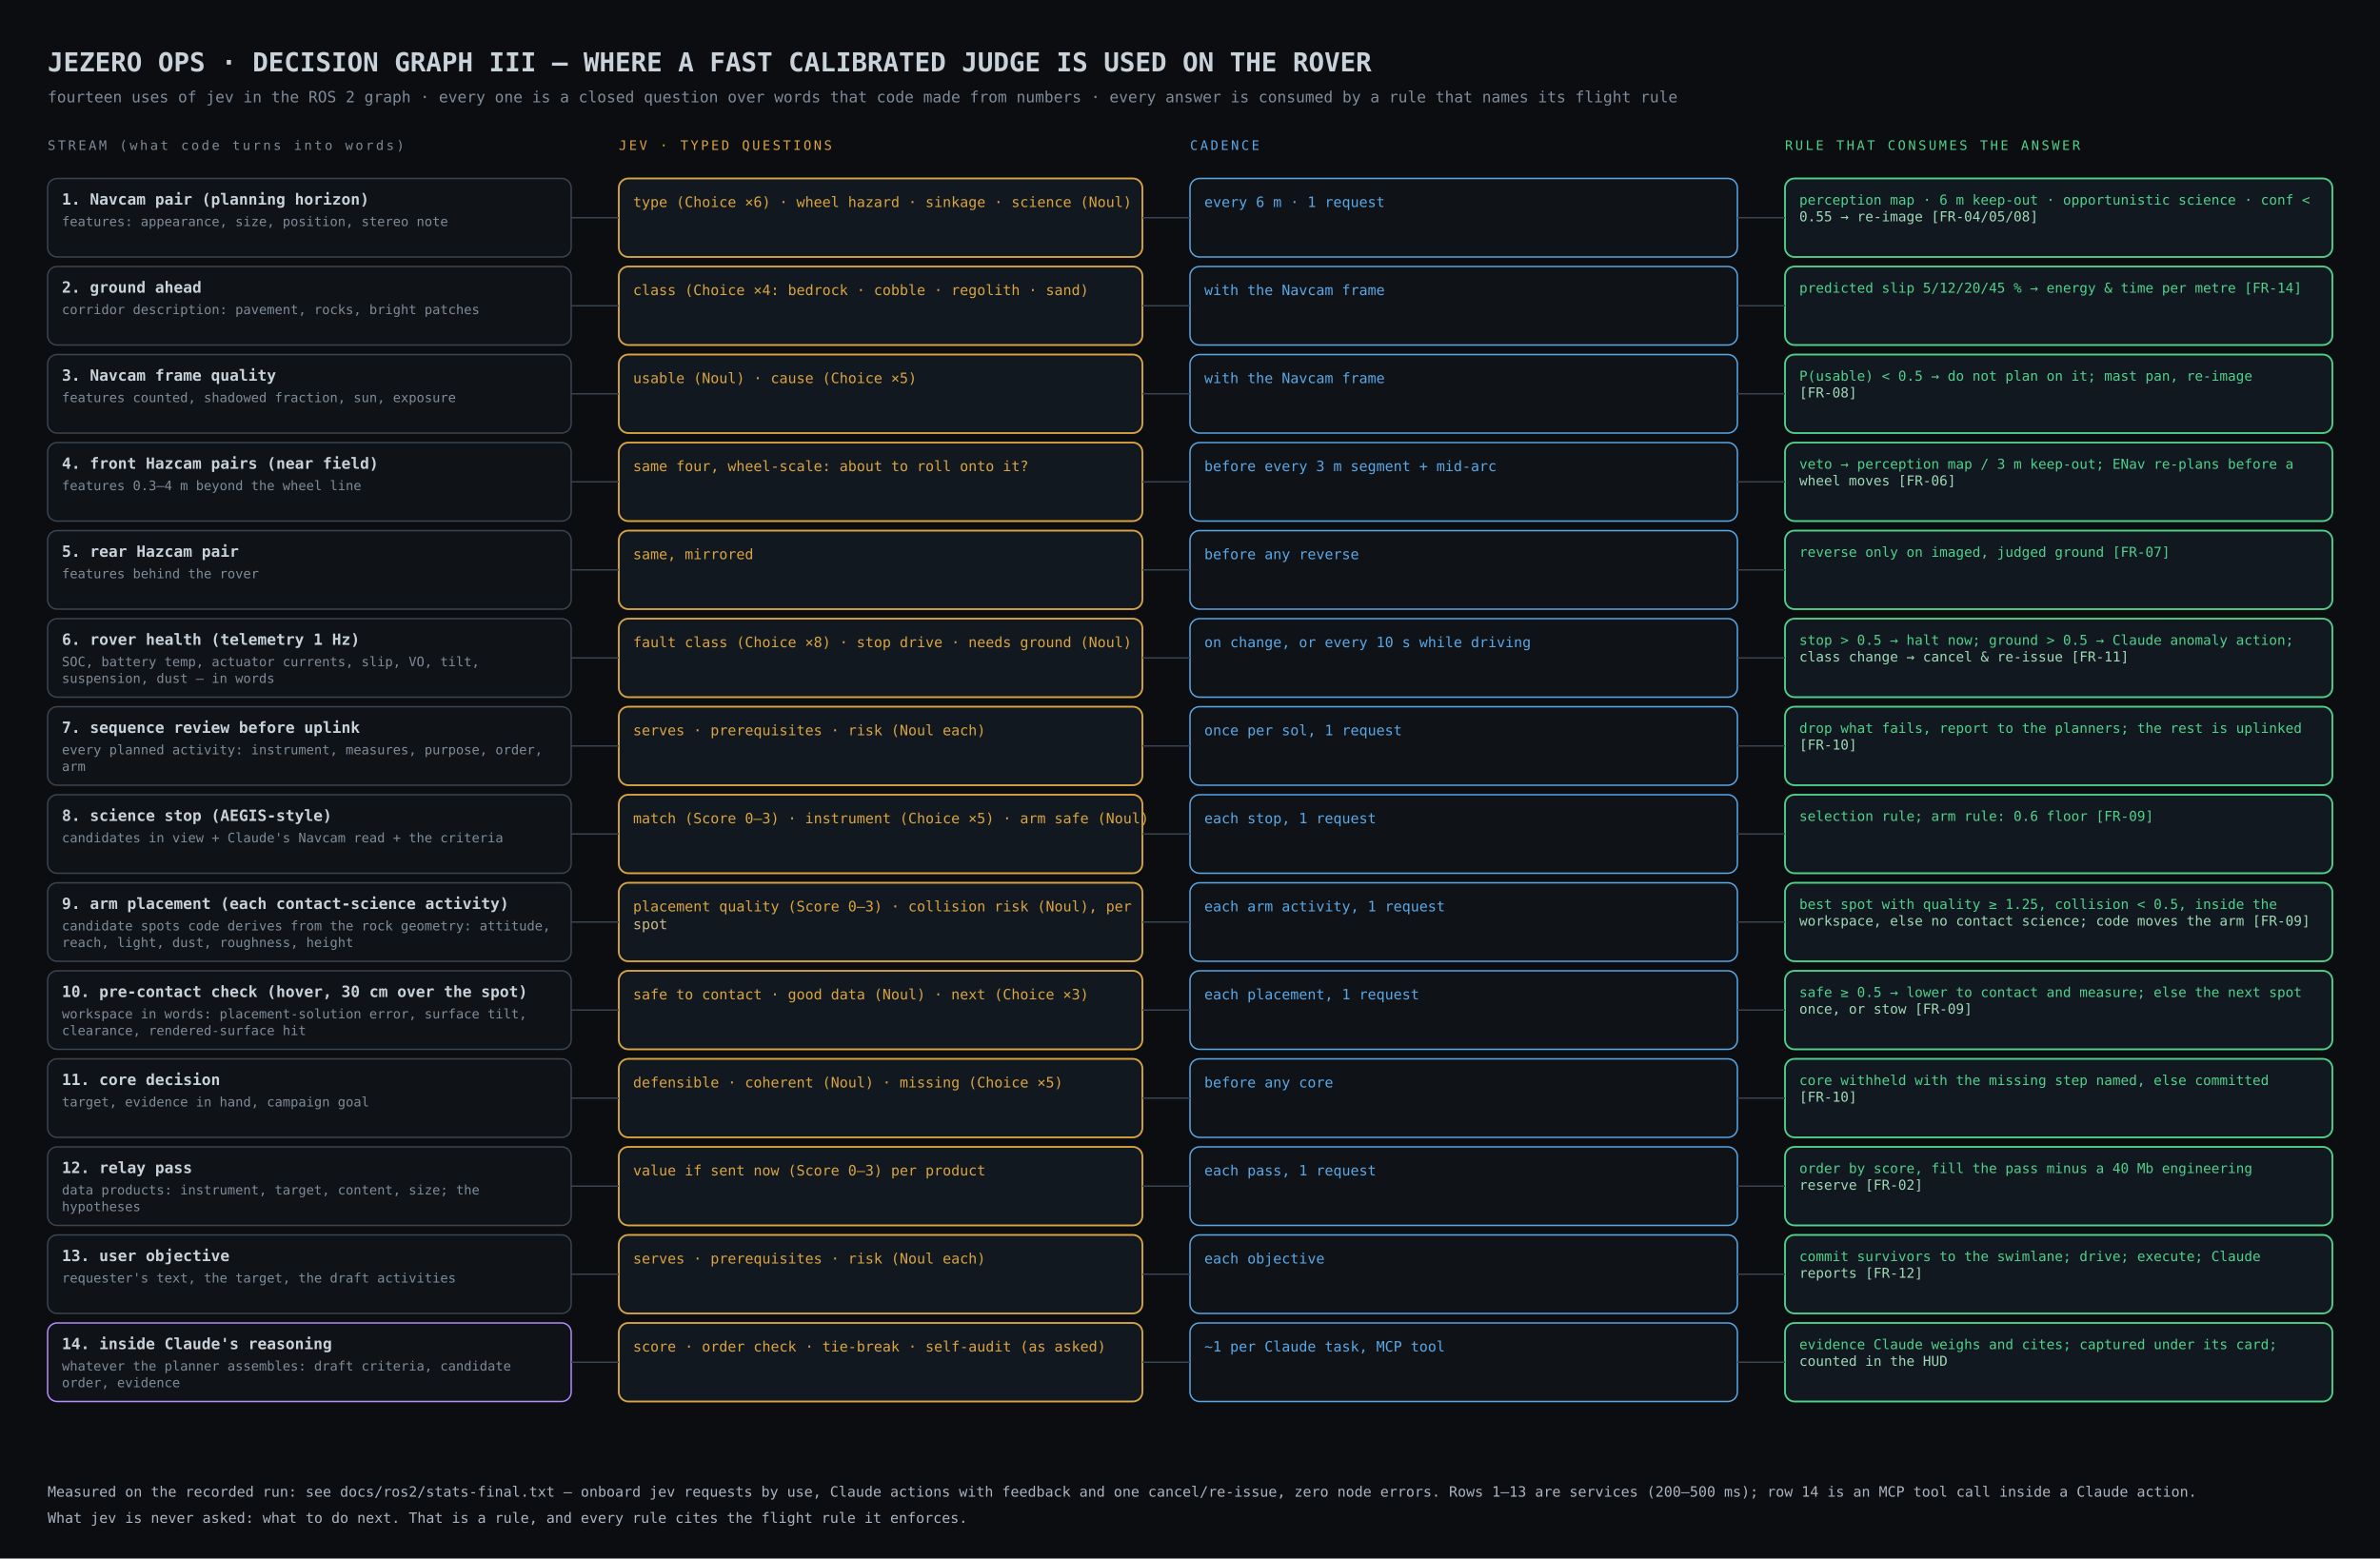
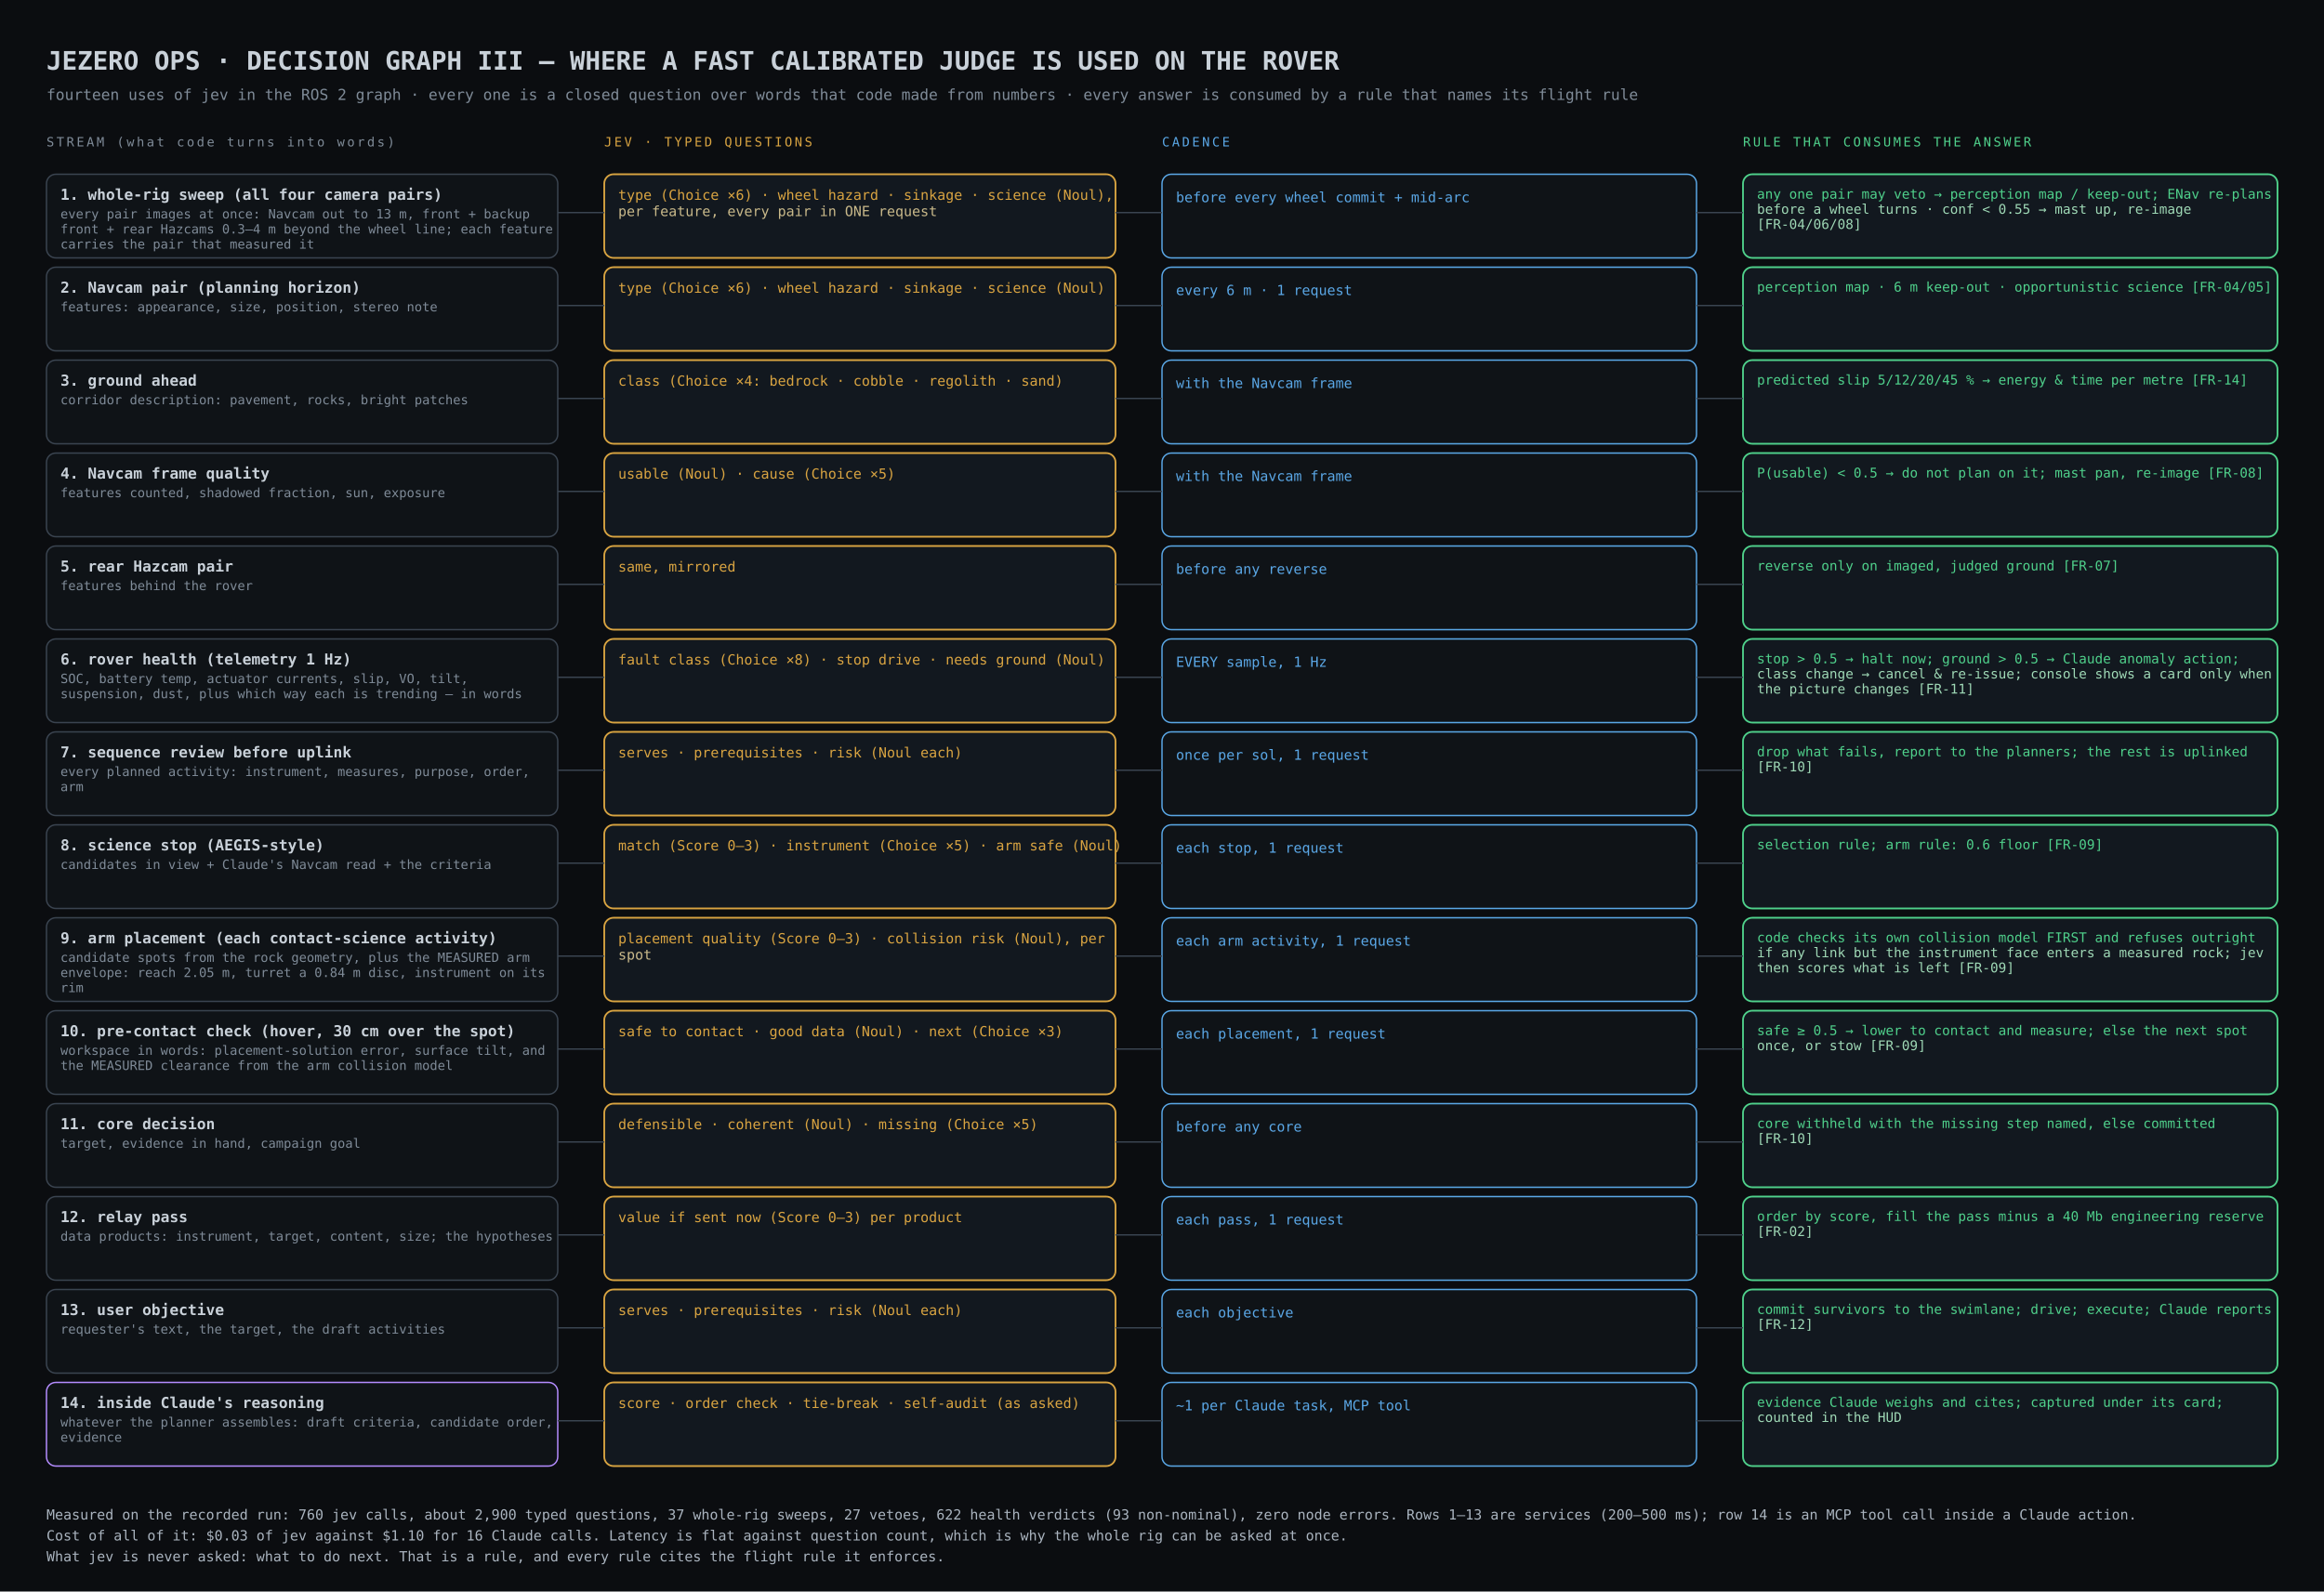
- <svg xmlns="http://www.w3.org/2000/svg" width="2000" height="1310" viewBox="0 0 2000 1310" font-family="ui-monospace, Consolas, Menlo, monospace">
-   <rect width="2000" height="1310" fill="#0b0d10" />
+ <svg xmlns="http://www.w3.org/2000/svg" width="2000" height="1370" viewBox="0 0 2000 1370" font-family="ui-monospace, Consolas, Menlo, monospace">
+   <rect width="2000" height="1370" fill="#0b0d10" />
  <text x="40" y="60" fill="#c9d1d9" font-size="22" font-weight="700">JEZERO OPS · DECISION GRAPH III — WHERE A FAST CALIBRATED JUDGE IS USED ON THE ROVER</text>
  <text x="40" y="86" fill="#7f8b98" font-size="13">fourteen uses of jev in the ROS 2 graph · every one is a closed question over words that code made from numbers · every answer is consumed by a rule that names its flight rule</text>
  <text x="40" y="126" fill="#7f8b98" font-size="11" letter-spacing="2">STREAM (what code turns into words)</text>
  <text x="520" y="126" fill="#d9a441" font-size="11" letter-spacing="2">JEV · TYPED QUESTIONS</text>
  <text x="1000" y="126" fill="#5aa7e6" font-size="11" letter-spacing="2">CADENCE</text>
  <text x="1500" y="126" fill="#4fd18b" font-size="11" letter-spacing="2">RULE THAT CONSUMES THE ANSWER</text>
-   <rect x="40" y="150" width="440" height="66" rx="8" fill="#0f1317" stroke="#3a4450" stroke-width="1.2" />
-   <text x="52" y="172" fill="#c9d1d9" font-size="13" font-weight="600">1. Navcam pair (planning horizon)</text>
-   <text x="52" y="190" fill="#7f8b98" font-size="11">features: appearance, size, position, stereo note</text>
-   <rect x="520" y="150" width="440" height="66" rx="8" fill="#12181f" stroke="#d9a441" stroke-width="1.5" />
-   <text x="532" y="174" fill="#d9a441" font-size="12">type (Choice ×6) · wheel hazard · sinkage · science (Noul)</text>
-   <rect x="1000" y="150" width="460" height="66" rx="8" fill="#0f1317" stroke="#5aa7e6" stroke-width="1.2" />
-   <text x="1012" y="174" fill="#5aa7e6" font-size="12">every 6 m · 1 request</text>
-   <rect x="1500" y="150" width="460" height="66" rx="8" fill="#12181f" stroke="#4fd18b" stroke-width="1.5" />
-   <text x="1512" y="172" fill="#4fd18b" font-size="11.5">perception map · 6 m keep-out · opportunistic science · conf &lt;</text>
-   <text x="1512" y="186" fill="#9fd9b6" font-size="11.5">0.55 → re-image [FR-04/05/08]</text>
+   <rect x="40" y="150" width="440" height="72" rx="8" fill="#0f1317" stroke="#3a4450" stroke-width="1.2" />
+   <text x="52" y="172" fill="#c9d1d9" font-size="13" font-weight="600">1. whole-rig sweep (all four camera pairs)</text>
+   <text x="52" y="188" fill="#7f8b98" font-size="11">every pair images at once: Navcam out to 13 m, front + backup</text>
+   <text x="52" y="201" fill="#7f8b98" font-size="11">front + rear Hazcams 0.3–4 m beyond the wheel line; each feature</text>
+   <text x="52" y="214" fill="#7f8b98" font-size="11">carries the pair that measured it</text>
+   <rect x="520" y="150" width="440" height="72" rx="8" fill="#12181f" stroke="#d9a441" stroke-width="1.5" />
+   <text x="532" y="172" fill="#d9a441" font-size="12">type (Choice ×6) · wheel hazard · sinkage · science (Noul),</text>
+   <text x="532" y="186" fill="#c9b98a" font-size="12">per feature, every pair in ONE request</text>
+   <rect x="1000" y="150" width="460" height="72" rx="8" fill="#0f1317" stroke="#5aa7e6" stroke-width="1.2" />
+   <text x="1012" y="174" fill="#5aa7e6" font-size="12">before every wheel commit + mid-arc</text>
+   <rect x="1500" y="150" width="460" height="72" rx="8" fill="#12181f" stroke="#4fd18b" stroke-width="1.5" />
+   <text x="1512" y="171" fill="#4fd18b" font-size="11.5">any one pair may veto → perception map / keep-out; ENav re-plans</text>
+   <text x="1512" y="184" fill="#9fd9b6" font-size="11.5">before a wheel turns · conf &lt; 0.55 → mast up, re-image</text>
+   <text x="1512" y="197" fill="#9fd9b6" font-size="11.5">[FR-04/06/08]</text>
  <path d="M480,183 L520,183" stroke="#3a4450" stroke-width="1.2" />
  <path d="M960,183 L1000,183" stroke="#3a4450" stroke-width="1.2" />
  <path d="M1460,183 L1500,183" stroke="#3a4450" stroke-width="1.2" />
-   <rect x="40" y="224" width="440" height="66" rx="8" fill="#0f1317" stroke="#3a4450" stroke-width="1.2" />
-   <text x="52" y="246" fill="#c9d1d9" font-size="13" font-weight="600">2. ground ahead</text>
-   <text x="52" y="264" fill="#7f8b98" font-size="11">corridor description: pavement, rocks, bright patches</text>
-   <rect x="520" y="224" width="440" height="66" rx="8" fill="#12181f" stroke="#d9a441" stroke-width="1.5" />
-   <text x="532" y="248" fill="#d9a441" font-size="12">class (Choice ×4: bedrock · cobble · regolith · sand)</text>
-   <rect x="1000" y="224" width="460" height="66" rx="8" fill="#0f1317" stroke="#5aa7e6" stroke-width="1.2" />
-   <text x="1012" y="248" fill="#5aa7e6" font-size="12">with the Navcam frame</text>
-   <rect x="1500" y="224" width="460" height="66" rx="8" fill="#12181f" stroke="#4fd18b" stroke-width="1.5" />
-   <text x="1512" y="246" fill="#4fd18b" font-size="11.5">predicted slip 5/12/20/45 % → energy &amp; time per metre [FR-14]</text>
-   <path d="M480,257 L520,257" stroke="#3a4450" stroke-width="1.2" />
-   <path d="M960,257 L1000,257" stroke="#3a4450" stroke-width="1.2" />
-   <path d="M1460,257 L1500,257" stroke="#3a4450" stroke-width="1.2" />
-   <rect x="40" y="298" width="440" height="66" rx="8" fill="#0f1317" stroke="#3a4450" stroke-width="1.2" />
-   <text x="52" y="320" fill="#c9d1d9" font-size="13" font-weight="600">3. Navcam frame quality</text>
-   <text x="52" y="338" fill="#7f8b98" font-size="11">features counted, shadowed fraction, sun, exposure</text>
-   <rect x="520" y="298" width="440" height="66" rx="8" fill="#12181f" stroke="#d9a441" stroke-width="1.5" />
-   <text x="532" y="322" fill="#d9a441" font-size="12">usable (Noul) · cause (Choice ×5)</text>
-   <rect x="1000" y="298" width="460" height="66" rx="8" fill="#0f1317" stroke="#5aa7e6" stroke-width="1.2" />
-   <text x="1012" y="322" fill="#5aa7e6" font-size="12">with the Navcam frame</text>
-   <rect x="1500" y="298" width="460" height="66" rx="8" fill="#12181f" stroke="#4fd18b" stroke-width="1.5" />
-   <text x="1512" y="320" fill="#4fd18b" font-size="11.5">P(usable) &lt; 0.5 → do not plan on it; mast pan, re-image</text>
-   <text x="1512" y="334" fill="#9fd9b6" font-size="11.5">[FR-08]</text>
-   <path d="M480,331 L520,331" stroke="#3a4450" stroke-width="1.2" />
-   <path d="M960,331 L1000,331" stroke="#3a4450" stroke-width="1.2" />
-   <path d="M1460,331 L1500,331" stroke="#3a4450" stroke-width="1.2" />
-   <rect x="40" y="372" width="440" height="66" rx="8" fill="#0f1317" stroke="#3a4450" stroke-width="1.2" />
-   <text x="52" y="394" fill="#c9d1d9" font-size="13" font-weight="600">4. front Hazcam pairs (near field)</text>
-   <text x="52" y="412" fill="#7f8b98" font-size="11">features 0.3–4 m beyond the wheel line</text>
-   <rect x="520" y="372" width="440" height="66" rx="8" fill="#12181f" stroke="#d9a441" stroke-width="1.5" />
-   <text x="532" y="396" fill="#d9a441" font-size="12">same four, wheel-scale: about to roll onto it?</text>
-   <rect x="1000" y="372" width="460" height="66" rx="8" fill="#0f1317" stroke="#5aa7e6" stroke-width="1.2" />
-   <text x="1012" y="396" fill="#5aa7e6" font-size="12">before every 3 m segment + mid-arc</text>
-   <rect x="1500" y="372" width="460" height="66" rx="8" fill="#12181f" stroke="#4fd18b" stroke-width="1.5" />
-   <text x="1512" y="394" fill="#4fd18b" font-size="11.5">veto → perception map / 3 m keep-out; ENav re-plans before a</text>
-   <text x="1512" y="408" fill="#9fd9b6" font-size="11.5">wheel moves [FR-06]</text>
-   <path d="M480,405 L520,405" stroke="#3a4450" stroke-width="1.2" />
-   <path d="M960,405 L1000,405" stroke="#3a4450" stroke-width="1.2" />
-   <path d="M1460,405 L1500,405" stroke="#3a4450" stroke-width="1.2" />
-   <rect x="40" y="446" width="440" height="66" rx="8" fill="#0f1317" stroke="#3a4450" stroke-width="1.2" />
-   <text x="52" y="468" fill="#c9d1d9" font-size="13" font-weight="600">5. rear Hazcam pair</text>
-   <text x="52" y="486" fill="#7f8b98" font-size="11">features behind the rover</text>
-   <rect x="520" y="446" width="440" height="66" rx="8" fill="#12181f" stroke="#d9a441" stroke-width="1.5" />
-   <text x="532" y="470" fill="#d9a441" font-size="12">same, mirrored</text>
-   <rect x="1000" y="446" width="460" height="66" rx="8" fill="#0f1317" stroke="#5aa7e6" stroke-width="1.2" />
-   <text x="1012" y="470" fill="#5aa7e6" font-size="12">before any reverse</text>
-   <rect x="1500" y="446" width="460" height="66" rx="8" fill="#12181f" stroke="#4fd18b" stroke-width="1.5" />
-   <text x="1512" y="468" fill="#4fd18b" font-size="11.5">reverse only on imaged, judged ground [FR-07]</text>
-   <path d="M480,479 L520,479" stroke="#3a4450" stroke-width="1.2" />
-   <path d="M960,479 L1000,479" stroke="#3a4450" stroke-width="1.2" />
-   <path d="M1460,479 L1500,479" stroke="#3a4450" stroke-width="1.2" />
-   <rect x="40" y="520" width="440" height="66" rx="8" fill="#0f1317" stroke="#3a4450" stroke-width="1.2" />
-   <text x="52" y="542" fill="#c9d1d9" font-size="13" font-weight="600">6. rover health (telemetry 1 Hz)</text>
-   <text x="52" y="560" fill="#7f8b98" font-size="11">SOC, battery temp, actuator currents, slip, VO, tilt,</text>
-   <text x="52" y="574" fill="#7f8b98" font-size="11">suspension, dust — in words</text>
-   <rect x="520" y="520" width="440" height="66" rx="8" fill="#12181f" stroke="#d9a441" stroke-width="1.5" />
-   <text x="532" y="544" fill="#d9a441" font-size="12">fault class (Choice ×8) · stop drive · needs ground (Noul)</text>
-   <rect x="1000" y="520" width="460" height="66" rx="8" fill="#0f1317" stroke="#5aa7e6" stroke-width="1.2" />
-   <text x="1012" y="544" fill="#5aa7e6" font-size="12">on change, or every 10 s while driving</text>
-   <rect x="1500" y="520" width="460" height="66" rx="8" fill="#12181f" stroke="#4fd18b" stroke-width="1.5" />
-   <text x="1512" y="542" fill="#4fd18b" font-size="11.5">stop &gt; 0.5 → halt now; ground &gt; 0.5 → Claude anomaly action;</text>
-   <text x="1512" y="556" fill="#9fd9b6" font-size="11.5">class change → cancel &amp; re-issue [FR-11]</text>
-   <path d="M480,553 L520,553" stroke="#3a4450" stroke-width="1.2" />
-   <path d="M960,553 L1000,553" stroke="#3a4450" stroke-width="1.2" />
-   <path d="M1460,553 L1500,553" stroke="#3a4450" stroke-width="1.2" />
-   <rect x="40" y="594" width="440" height="66" rx="8" fill="#0f1317" stroke="#3a4450" stroke-width="1.2" />
-   <text x="52" y="616" fill="#c9d1d9" font-size="13" font-weight="600">7. sequence review before uplink</text>
-   <text x="52" y="634" fill="#7f8b98" font-size="11">every planned activity: instrument, measures, purpose, order,</text>
-   <text x="52" y="648" fill="#7f8b98" font-size="11">arm</text>
-   <rect x="520" y="594" width="440" height="66" rx="8" fill="#12181f" stroke="#d9a441" stroke-width="1.5" />
-   <text x="532" y="618" fill="#d9a441" font-size="12">serves · prerequisites · risk (Noul each)</text>
-   <rect x="1000" y="594" width="460" height="66" rx="8" fill="#0f1317" stroke="#5aa7e6" stroke-width="1.2" />
-   <text x="1012" y="618" fill="#5aa7e6" font-size="12">once per sol, 1 request</text>
-   <rect x="1500" y="594" width="460" height="66" rx="8" fill="#12181f" stroke="#4fd18b" stroke-width="1.5" />
-   <text x="1512" y="616" fill="#4fd18b" font-size="11.5">drop what fails, report to the planners; the rest is uplinked</text>
-   <text x="1512" y="630" fill="#9fd9b6" font-size="11.5">[FR-10]</text>
-   <path d="M480,627 L520,627" stroke="#3a4450" stroke-width="1.2" />
-   <path d="M960,627 L1000,627" stroke="#3a4450" stroke-width="1.2" />
-   <path d="M1460,627 L1500,627" stroke="#3a4450" stroke-width="1.2" />
-   <rect x="40" y="668" width="440" height="66" rx="8" fill="#0f1317" stroke="#3a4450" stroke-width="1.2" />
-   <text x="52" y="690" fill="#c9d1d9" font-size="13" font-weight="600">8. science stop (AEGIS-style)</text>
-   <text x="52" y="708" fill="#7f8b98" font-size="11">candidates in view + Claude's Navcam read + the criteria</text>
-   <rect x="520" y="668" width="440" height="66" rx="8" fill="#12181f" stroke="#d9a441" stroke-width="1.5" />
-   <text x="532" y="692" fill="#d9a441" font-size="12">match (Score 0–3) · instrument (Choice ×5) · arm safe (Noul)</text>
-   <rect x="1000" y="668" width="460" height="66" rx="8" fill="#0f1317" stroke="#5aa7e6" stroke-width="1.2" />
-   <text x="1012" y="692" fill="#5aa7e6" font-size="12">each stop, 1 request</text>
-   <rect x="1500" y="668" width="460" height="66" rx="8" fill="#12181f" stroke="#4fd18b" stroke-width="1.5" />
-   <text x="1512" y="690" fill="#4fd18b" font-size="11.5">selection rule; arm rule: 0.6 floor [FR-09]</text>
-   <path d="M480,701 L520,701" stroke="#3a4450" stroke-width="1.2" />
-   <path d="M960,701 L1000,701" stroke="#3a4450" stroke-width="1.2" />
-   <path d="M1460,701 L1500,701" stroke="#3a4450" stroke-width="1.2" />
-   <rect x="40" y="742" width="440" height="66" rx="8" fill="#0f1317" stroke="#3a4450" stroke-width="1.2" />
-   <text x="52" y="764" fill="#c9d1d9" font-size="13" font-weight="600">9. arm placement (each contact-science activity)</text>
-   <text x="52" y="782" fill="#7f8b98" font-size="11">candidate spots code derives from the rock geometry: attitude,</text>
-   <text x="52" y="796" fill="#7f8b98" font-size="11">reach, light, dust, roughness, height</text>
-   <rect x="520" y="742" width="440" height="66" rx="8" fill="#12181f" stroke="#d9a441" stroke-width="1.5" />
-   <text x="532" y="766" fill="#d9a441" font-size="12">placement quality (Score 0–3) · collision risk (Noul), per</text>
-   <text x="532" y="781" fill="#c9b98a" font-size="12">spot</text>
-   <rect x="1000" y="742" width="460" height="66" rx="8" fill="#0f1317" stroke="#5aa7e6" stroke-width="1.2" />
-   <text x="1012" y="766" fill="#5aa7e6" font-size="12">each arm activity, 1 request</text>
-   <rect x="1500" y="742" width="460" height="66" rx="8" fill="#12181f" stroke="#4fd18b" stroke-width="1.5" />
-   <text x="1512" y="764" fill="#4fd18b" font-size="11.5">best spot with quality ≥ 1.25, collision &lt; 0.5, inside the</text>
-   <text x="1512" y="778" fill="#9fd9b6" font-size="11.5">workspace, else no contact science; code moves the arm [FR-09]</text>
-   <path d="M480,775 L520,775" stroke="#3a4450" stroke-width="1.2" />
-   <path d="M960,775 L1000,775" stroke="#3a4450" stroke-width="1.2" />
-   <path d="M1460,775 L1500,775" stroke="#3a4450" stroke-width="1.2" />
-   <rect x="40" y="816" width="440" height="66" rx="8" fill="#0f1317" stroke="#3a4450" stroke-width="1.2" />
-   <text x="52" y="838" fill="#c9d1d9" font-size="13" font-weight="600">10. pre-contact check (hover, 30 cm over the spot)</text>
-   <text x="52" y="856" fill="#7f8b98" font-size="11">workspace in words: placement-solution error, surface tilt,</text>
-   <text x="52" y="870" fill="#7f8b98" font-size="11">clearance, rendered-surface hit</text>
-   <rect x="520" y="816" width="440" height="66" rx="8" fill="#12181f" stroke="#d9a441" stroke-width="1.5" />
-   <text x="532" y="840" fill="#d9a441" font-size="12">safe to contact · good data (Noul) · next (Choice ×3)</text>
-   <rect x="1000" y="816" width="460" height="66" rx="8" fill="#0f1317" stroke="#5aa7e6" stroke-width="1.2" />
-   <text x="1012" y="840" fill="#5aa7e6" font-size="12">each placement, 1 request</text>
-   <rect x="1500" y="816" width="460" height="66" rx="8" fill="#12181f" stroke="#4fd18b" stroke-width="1.5" />
-   <text x="1512" y="838" fill="#4fd18b" font-size="11.5">safe ≥ 0.5 → lower to contact and measure; else the next spot</text>
-   <text x="1512" y="852" fill="#9fd9b6" font-size="11.5">once, or stow [FR-09]</text>
-   <path d="M480,849 L520,849" stroke="#3a4450" stroke-width="1.2" />
-   <path d="M960,849 L1000,849" stroke="#3a4450" stroke-width="1.2" />
-   <path d="M1460,849 L1500,849" stroke="#3a4450" stroke-width="1.2" />
-   <rect x="40" y="890" width="440" height="66" rx="8" fill="#0f1317" stroke="#3a4450" stroke-width="1.2" />
-   <text x="52" y="912" fill="#c9d1d9" font-size="13" font-weight="600">11. core decision</text>
-   <text x="52" y="930" fill="#7f8b98" font-size="11">target, evidence in hand, campaign goal</text>
-   <rect x="520" y="890" width="440" height="66" rx="8" fill="#12181f" stroke="#d9a441" stroke-width="1.5" />
-   <text x="532" y="914" fill="#d9a441" font-size="12">defensible · coherent (Noul) · missing (Choice ×5)</text>
-   <rect x="1000" y="890" width="460" height="66" rx="8" fill="#0f1317" stroke="#5aa7e6" stroke-width="1.2" />
-   <text x="1012" y="914" fill="#5aa7e6" font-size="12">before any core</text>
-   <rect x="1500" y="890" width="460" height="66" rx="8" fill="#12181f" stroke="#4fd18b" stroke-width="1.5" />
-   <text x="1512" y="912" fill="#4fd18b" font-size="11.5">core withheld with the missing step named, else committed</text>
-   <text x="1512" y="926" fill="#9fd9b6" font-size="11.5">[FR-10]</text>
-   <path d="M480,923 L520,923" stroke="#3a4450" stroke-width="1.2" />
-   <path d="M960,923 L1000,923" stroke="#3a4450" stroke-width="1.2" />
-   <path d="M1460,923 L1500,923" stroke="#3a4450" stroke-width="1.2" />
-   <rect x="40" y="964" width="440" height="66" rx="8" fill="#0f1317" stroke="#3a4450" stroke-width="1.2" />
-   <text x="52" y="986" fill="#c9d1d9" font-size="13" font-weight="600">12. relay pass</text>
-   <text x="52" y="1004" fill="#7f8b98" font-size="11">data products: instrument, target, content, size; the</text>
-   <text x="52" y="1018" fill="#7f8b98" font-size="11">hypotheses</text>
-   <rect x="520" y="964" width="440" height="66" rx="8" fill="#12181f" stroke="#d9a441" stroke-width="1.5" />
-   <text x="532" y="988" fill="#d9a441" font-size="12">value if sent now (Score 0–3) per product</text>
-   <rect x="1000" y="964" width="460" height="66" rx="8" fill="#0f1317" stroke="#5aa7e6" stroke-width="1.2" />
-   <text x="1012" y="988" fill="#5aa7e6" font-size="12">each pass, 1 request</text>
-   <rect x="1500" y="964" width="460" height="66" rx="8" fill="#12181f" stroke="#4fd18b" stroke-width="1.5" />
-   <text x="1512" y="986" fill="#4fd18b" font-size="11.5">order by score, fill the pass minus a 40 Mb engineering</text>
-   <text x="1512" y="1000" fill="#9fd9b6" font-size="11.5">reserve [FR-02]</text>
-   <path d="M480,997 L520,997" stroke="#3a4450" stroke-width="1.2" />
-   <path d="M960,997 L1000,997" stroke="#3a4450" stroke-width="1.2" />
-   <path d="M1460,997 L1500,997" stroke="#3a4450" stroke-width="1.2" />
-   <rect x="40" y="1038" width="440" height="66" rx="8" fill="#0f1317" stroke="#3a4450" stroke-width="1.2" />
-   <text x="52" y="1060" fill="#c9d1d9" font-size="13" font-weight="600">13. user objective</text>
-   <text x="52" y="1078" fill="#7f8b98" font-size="11">requester's text, the target, the draft activities</text>
-   <rect x="520" y="1038" width="440" height="66" rx="8" fill="#12181f" stroke="#d9a441" stroke-width="1.5" />
-   <text x="532" y="1062" fill="#d9a441" font-size="12">serves · prerequisites · risk (Noul each)</text>
-   <rect x="1000" y="1038" width="460" height="66" rx="8" fill="#0f1317" stroke="#5aa7e6" stroke-width="1.2" />
-   <text x="1012" y="1062" fill="#5aa7e6" font-size="12">each objective</text>
-   <rect x="1500" y="1038" width="460" height="66" rx="8" fill="#12181f" stroke="#4fd18b" stroke-width="1.5" />
-   <text x="1512" y="1060" fill="#4fd18b" font-size="11.5">commit survivors to the swimlane; drive; execute; Claude</text>
-   <text x="1512" y="1074" fill="#9fd9b6" font-size="11.5">reports [FR-12]</text>
-   <path d="M480,1071 L520,1071" stroke="#3a4450" stroke-width="1.2" />
-   <path d="M960,1071 L1000,1071" stroke="#3a4450" stroke-width="1.2" />
-   <path d="M1460,1071 L1500,1071" stroke="#3a4450" stroke-width="1.2" />
-   <rect x="40" y="1112" width="440" height="66" rx="8" fill="#0f1317" stroke="#b48cff" stroke-width="1.2" />
-   <text x="52" y="1134" fill="#c9d1d9" font-size="13" font-weight="600">14. inside Claude's reasoning</text>
-   <text x="52" y="1152" fill="#7f8b98" font-size="11">whatever the planner assembles: draft criteria, candidate</text>
-   <text x="52" y="1166" fill="#7f8b98" font-size="11">order, evidence</text>
-   <rect x="520" y="1112" width="440" height="66" rx="8" fill="#12181f" stroke="#d9a441" stroke-width="1.5" />
-   <text x="532" y="1136" fill="#d9a441" font-size="12">score · order check · tie-break · self-audit (as asked)</text>
-   <rect x="1000" y="1112" width="460" height="66" rx="8" fill="#0f1317" stroke="#5aa7e6" stroke-width="1.2" />
-   <text x="1012" y="1136" fill="#5aa7e6" font-size="12">~1 per Claude task, MCP tool</text>
-   <rect x="1500" y="1112" width="460" height="66" rx="8" fill="#12181f" stroke="#4fd18b" stroke-width="1.5" />
-   <text x="1512" y="1134" fill="#4fd18b" font-size="11.5">evidence Claude weighs and cites; captured under its card;</text>
-   <text x="1512" y="1148" fill="#9fd9b6" font-size="11.5">counted in the HUD</text>
-   <path d="M480,1145 L520,1145" stroke="#3a4450" stroke-width="1.2" />
-   <path d="M960,1145 L1000,1145" stroke="#3a4450" stroke-width="1.2" />
-   <path d="M1460,1145 L1500,1145" stroke="#3a4450" stroke-width="1.2" />
-   <text x="40" y="1258" fill="#aab4bf" font-size="12">Measured on the recorded run: see docs/ros2/stats-final.txt — onboard jev requests by use, Claude actions with feedback and one cancel/re-issue, zero node errors. Rows 1–13 are services (200–500 ms); row 14 is an MCP tool call inside a Claude action.</text>
-   <text x="40" y="1280" fill="#aab4bf" font-size="12">What jev is never asked: what to do next. That is a rule, and every rule cites the flight rule it enforces.</text>
+   <rect x="40" y="230" width="440" height="72" rx="8" fill="#0f1317" stroke="#3a4450" stroke-width="1.2" />
+   <text x="52" y="252" fill="#c9d1d9" font-size="13" font-weight="600">2. Navcam pair (planning horizon)</text>
+   <text x="52" y="268" fill="#7f8b98" font-size="11">features: appearance, size, position, stereo note</text>
+   <rect x="520" y="230" width="440" height="72" rx="8" fill="#12181f" stroke="#d9a441" stroke-width="1.5" />
+   <text x="532" y="252" fill="#d9a441" font-size="12">type (Choice ×6) · wheel hazard · sinkage · science (Noul)</text>
+   <rect x="1000" y="230" width="460" height="72" rx="8" fill="#0f1317" stroke="#5aa7e6" stroke-width="1.2" />
+   <text x="1012" y="254" fill="#5aa7e6" font-size="12">every 6 m · 1 request</text>
+   <rect x="1500" y="230" width="460" height="72" rx="8" fill="#12181f" stroke="#4fd18b" stroke-width="1.5" />
+   <text x="1512" y="251" fill="#4fd18b" font-size="11.5">perception map · 6 m keep-out · opportunistic science [FR-04/05]</text>
+   <path d="M480,263 L520,263" stroke="#3a4450" stroke-width="1.2" />
+   <path d="M960,263 L1000,263" stroke="#3a4450" stroke-width="1.2" />
+   <path d="M1460,263 L1500,263" stroke="#3a4450" stroke-width="1.2" />
+   <rect x="40" y="310" width="440" height="72" rx="8" fill="#0f1317" stroke="#3a4450" stroke-width="1.2" />
+   <text x="52" y="332" fill="#c9d1d9" font-size="13" font-weight="600">3. ground ahead</text>
+   <text x="52" y="348" fill="#7f8b98" font-size="11">corridor description: pavement, rocks, bright patches</text>
+   <rect x="520" y="310" width="440" height="72" rx="8" fill="#12181f" stroke="#d9a441" stroke-width="1.5" />
+   <text x="532" y="332" fill="#d9a441" font-size="12">class (Choice ×4: bedrock · cobble · regolith · sand)</text>
+   <rect x="1000" y="310" width="460" height="72" rx="8" fill="#0f1317" stroke="#5aa7e6" stroke-width="1.2" />
+   <text x="1012" y="334" fill="#5aa7e6" font-size="12">with the Navcam frame</text>
+   <rect x="1500" y="310" width="460" height="72" rx="8" fill="#12181f" stroke="#4fd18b" stroke-width="1.5" />
+   <text x="1512" y="331" fill="#4fd18b" font-size="11.5">predicted slip 5/12/20/45 % → energy &amp; time per metre [FR-14]</text>
+   <path d="M480,343 L520,343" stroke="#3a4450" stroke-width="1.2" />
+   <path d="M960,343 L1000,343" stroke="#3a4450" stroke-width="1.2" />
+   <path d="M1460,343 L1500,343" stroke="#3a4450" stroke-width="1.2" />
+   <rect x="40" y="390" width="440" height="72" rx="8" fill="#0f1317" stroke="#3a4450" stroke-width="1.2" />
+   <text x="52" y="412" fill="#c9d1d9" font-size="13" font-weight="600">4. Navcam frame quality</text>
+   <text x="52" y="428" fill="#7f8b98" font-size="11">features counted, shadowed fraction, sun, exposure</text>
+   <rect x="520" y="390" width="440" height="72" rx="8" fill="#12181f" stroke="#d9a441" stroke-width="1.5" />
+   <text x="532" y="412" fill="#d9a441" font-size="12">usable (Noul) · cause (Choice ×5)</text>
+   <rect x="1000" y="390" width="460" height="72" rx="8" fill="#0f1317" stroke="#5aa7e6" stroke-width="1.2" />
+   <text x="1012" y="414" fill="#5aa7e6" font-size="12">with the Navcam frame</text>
+   <rect x="1500" y="390" width="460" height="72" rx="8" fill="#12181f" stroke="#4fd18b" stroke-width="1.5" />
+   <text x="1512" y="411" fill="#4fd18b" font-size="11.5">P(usable) &lt; 0.5 → do not plan on it; mast pan, re-image [FR-08]</text>
+   <path d="M480,423 L520,423" stroke="#3a4450" stroke-width="1.2" />
+   <path d="M960,423 L1000,423" stroke="#3a4450" stroke-width="1.2" />
+   <path d="M1460,423 L1500,423" stroke="#3a4450" stroke-width="1.2" />
+   <rect x="40" y="470" width="440" height="72" rx="8" fill="#0f1317" stroke="#3a4450" stroke-width="1.2" />
+   <text x="52" y="492" fill="#c9d1d9" font-size="13" font-weight="600">5. rear Hazcam pair</text>
+   <text x="52" y="508" fill="#7f8b98" font-size="11">features behind the rover</text>
+   <rect x="520" y="470" width="440" height="72" rx="8" fill="#12181f" stroke="#d9a441" stroke-width="1.5" />
+   <text x="532" y="492" fill="#d9a441" font-size="12">same, mirrored</text>
+   <rect x="1000" y="470" width="460" height="72" rx="8" fill="#0f1317" stroke="#5aa7e6" stroke-width="1.2" />
+   <text x="1012" y="494" fill="#5aa7e6" font-size="12">before any reverse</text>
+   <rect x="1500" y="470" width="460" height="72" rx="8" fill="#12181f" stroke="#4fd18b" stroke-width="1.5" />
+   <text x="1512" y="491" fill="#4fd18b" font-size="11.5">reverse only on imaged, judged ground [FR-07]</text>
+   <path d="M480,503 L520,503" stroke="#3a4450" stroke-width="1.2" />
+   <path d="M960,503 L1000,503" stroke="#3a4450" stroke-width="1.2" />
+   <path d="M1460,503 L1500,503" stroke="#3a4450" stroke-width="1.2" />
+   <rect x="40" y="550" width="440" height="72" rx="8" fill="#0f1317" stroke="#3a4450" stroke-width="1.2" />
+   <text x="52" y="572" fill="#c9d1d9" font-size="13" font-weight="600">6. rover health (telemetry 1 Hz)</text>
+   <text x="52" y="588" fill="#7f8b98" font-size="11">SOC, battery temp, actuator currents, slip, VO, tilt,</text>
+   <text x="52" y="601" fill="#7f8b98" font-size="11">suspension, dust, plus which way each is trending — in words</text>
+   <rect x="520" y="550" width="440" height="72" rx="8" fill="#12181f" stroke="#d9a441" stroke-width="1.5" />
+   <text x="532" y="572" fill="#d9a441" font-size="12">fault class (Choice ×8) · stop drive · needs ground (Noul)</text>
+   <rect x="1000" y="550" width="460" height="72" rx="8" fill="#0f1317" stroke="#5aa7e6" stroke-width="1.2" />
+   <text x="1012" y="574" fill="#5aa7e6" font-size="12">EVERY sample, 1 Hz</text>
+   <rect x="1500" y="550" width="460" height="72" rx="8" fill="#12181f" stroke="#4fd18b" stroke-width="1.5" />
+   <text x="1512" y="571" fill="#4fd18b" font-size="11.5">stop &gt; 0.5 → halt now; ground &gt; 0.5 → Claude anomaly action;</text>
+   <text x="1512" y="584" fill="#9fd9b6" font-size="11.5">class change → cancel &amp; re-issue; console shows a card only when</text>
+   <text x="1512" y="597" fill="#9fd9b6" font-size="11.5">the picture changes [FR-11]</text>
+   <path d="M480,583 L520,583" stroke="#3a4450" stroke-width="1.2" />
+   <path d="M960,583 L1000,583" stroke="#3a4450" stroke-width="1.2" />
+   <path d="M1460,583 L1500,583" stroke="#3a4450" stroke-width="1.2" />
+   <rect x="40" y="630" width="440" height="72" rx="8" fill="#0f1317" stroke="#3a4450" stroke-width="1.2" />
+   <text x="52" y="652" fill="#c9d1d9" font-size="13" font-weight="600">7. sequence review before uplink</text>
+   <text x="52" y="668" fill="#7f8b98" font-size="11">every planned activity: instrument, measures, purpose, order,</text>
+   <text x="52" y="681" fill="#7f8b98" font-size="11">arm</text>
+   <rect x="520" y="630" width="440" height="72" rx="8" fill="#12181f" stroke="#d9a441" stroke-width="1.5" />
+   <text x="532" y="652" fill="#d9a441" font-size="12">serves · prerequisites · risk (Noul each)</text>
+   <rect x="1000" y="630" width="460" height="72" rx="8" fill="#0f1317" stroke="#5aa7e6" stroke-width="1.2" />
+   <text x="1012" y="654" fill="#5aa7e6" font-size="12">once per sol, 1 request</text>
+   <rect x="1500" y="630" width="460" height="72" rx="8" fill="#12181f" stroke="#4fd18b" stroke-width="1.5" />
+   <text x="1512" y="651" fill="#4fd18b" font-size="11.5">drop what fails, report to the planners; the rest is uplinked</text>
+   <text x="1512" y="664" fill="#9fd9b6" font-size="11.5">[FR-10]</text>
+   <path d="M480,663 L520,663" stroke="#3a4450" stroke-width="1.2" />
+   <path d="M960,663 L1000,663" stroke="#3a4450" stroke-width="1.2" />
+   <path d="M1460,663 L1500,663" stroke="#3a4450" stroke-width="1.2" />
+   <rect x="40" y="710" width="440" height="72" rx="8" fill="#0f1317" stroke="#3a4450" stroke-width="1.2" />
+   <text x="52" y="732" fill="#c9d1d9" font-size="13" font-weight="600">8. science stop (AEGIS-style)</text>
+   <text x="52" y="748" fill="#7f8b98" font-size="11">candidates in view + Claude's Navcam read + the criteria</text>
+   <rect x="520" y="710" width="440" height="72" rx="8" fill="#12181f" stroke="#d9a441" stroke-width="1.5" />
+   <text x="532" y="732" fill="#d9a441" font-size="12">match (Score 0–3) · instrument (Choice ×5) · arm safe (Noul)</text>
+   <rect x="1000" y="710" width="460" height="72" rx="8" fill="#0f1317" stroke="#5aa7e6" stroke-width="1.2" />
+   <text x="1012" y="734" fill="#5aa7e6" font-size="12">each stop, 1 request</text>
+   <rect x="1500" y="710" width="460" height="72" rx="8" fill="#12181f" stroke="#4fd18b" stroke-width="1.5" />
+   <text x="1512" y="731" fill="#4fd18b" font-size="11.5">selection rule; arm rule: 0.6 floor [FR-09]</text>
+   <path d="M480,743 L520,743" stroke="#3a4450" stroke-width="1.2" />
+   <path d="M960,743 L1000,743" stroke="#3a4450" stroke-width="1.2" />
+   <path d="M1460,743 L1500,743" stroke="#3a4450" stroke-width="1.2" />
+   <rect x="40" y="790" width="440" height="72" rx="8" fill="#0f1317" stroke="#3a4450" stroke-width="1.2" />
+   <text x="52" y="812" fill="#c9d1d9" font-size="13" font-weight="600">9. arm placement (each contact-science activity)</text>
+   <text x="52" y="828" fill="#7f8b98" font-size="11">candidate spots from the rock geometry, plus the MEASURED arm</text>
+   <text x="52" y="841" fill="#7f8b98" font-size="11">envelope: reach 2.05 m, turret a 0.84 m disc, instrument on its</text>
+   <text x="52" y="854" fill="#7f8b98" font-size="11">rim</text>
+   <rect x="520" y="790" width="440" height="72" rx="8" fill="#12181f" stroke="#d9a441" stroke-width="1.5" />
+   <text x="532" y="812" fill="#d9a441" font-size="12">placement quality (Score 0–3) · collision risk (Noul), per</text>
+   <text x="532" y="826" fill="#c9b98a" font-size="12">spot</text>
+   <rect x="1000" y="790" width="460" height="72" rx="8" fill="#0f1317" stroke="#5aa7e6" stroke-width="1.2" />
+   <text x="1012" y="814" fill="#5aa7e6" font-size="12">each arm activity, 1 request</text>
+   <rect x="1500" y="790" width="460" height="72" rx="8" fill="#12181f" stroke="#4fd18b" stroke-width="1.5" />
+   <text x="1512" y="811" fill="#4fd18b" font-size="11.5">code checks its own collision model FIRST and refuses outright</text>
+   <text x="1512" y="824" fill="#9fd9b6" font-size="11.5">if any link but the instrument face enters a measured rock; jev</text>
+   <text x="1512" y="837" fill="#9fd9b6" font-size="11.5">then scores what is left [FR-09]</text>
+   <path d="M480,823 L520,823" stroke="#3a4450" stroke-width="1.2" />
+   <path d="M960,823 L1000,823" stroke="#3a4450" stroke-width="1.2" />
+   <path d="M1460,823 L1500,823" stroke="#3a4450" stroke-width="1.2" />
+   <rect x="40" y="870" width="440" height="72" rx="8" fill="#0f1317" stroke="#3a4450" stroke-width="1.2" />
+   <text x="52" y="892" fill="#c9d1d9" font-size="13" font-weight="600">10. pre-contact check (hover, 30 cm over the spot)</text>
+   <text x="52" y="908" fill="#7f8b98" font-size="11">workspace in words: placement-solution error, surface tilt, and</text>
+   <text x="52" y="921" fill="#7f8b98" font-size="11">the MEASURED clearance from the arm collision model</text>
+   <rect x="520" y="870" width="440" height="72" rx="8" fill="#12181f" stroke="#d9a441" stroke-width="1.5" />
+   <text x="532" y="892" fill="#d9a441" font-size="12">safe to contact · good data (Noul) · next (Choice ×3)</text>
+   <rect x="1000" y="870" width="460" height="72" rx="8" fill="#0f1317" stroke="#5aa7e6" stroke-width="1.2" />
+   <text x="1012" y="894" fill="#5aa7e6" font-size="12">each placement, 1 request</text>
+   <rect x="1500" y="870" width="460" height="72" rx="8" fill="#12181f" stroke="#4fd18b" stroke-width="1.5" />
+   <text x="1512" y="891" fill="#4fd18b" font-size="11.5">safe ≥ 0.5 → lower to contact and measure; else the next spot</text>
+   <text x="1512" y="904" fill="#9fd9b6" font-size="11.5">once, or stow [FR-09]</text>
+   <path d="M480,903 L520,903" stroke="#3a4450" stroke-width="1.2" />
+   <path d="M960,903 L1000,903" stroke="#3a4450" stroke-width="1.2" />
+   <path d="M1460,903 L1500,903" stroke="#3a4450" stroke-width="1.2" />
+   <rect x="40" y="950" width="440" height="72" rx="8" fill="#0f1317" stroke="#3a4450" stroke-width="1.2" />
+   <text x="52" y="972" fill="#c9d1d9" font-size="13" font-weight="600">11. core decision</text>
+   <text x="52" y="988" fill="#7f8b98" font-size="11">target, evidence in hand, campaign goal</text>
+   <rect x="520" y="950" width="440" height="72" rx="8" fill="#12181f" stroke="#d9a441" stroke-width="1.5" />
+   <text x="532" y="972" fill="#d9a441" font-size="12">defensible · coherent (Noul) · missing (Choice ×5)</text>
+   <rect x="1000" y="950" width="460" height="72" rx="8" fill="#0f1317" stroke="#5aa7e6" stroke-width="1.2" />
+   <text x="1012" y="974" fill="#5aa7e6" font-size="12">before any core</text>
+   <rect x="1500" y="950" width="460" height="72" rx="8" fill="#12181f" stroke="#4fd18b" stroke-width="1.5" />
+   <text x="1512" y="971" fill="#4fd18b" font-size="11.5">core withheld with the missing step named, else committed</text>
+   <text x="1512" y="984" fill="#9fd9b6" font-size="11.5">[FR-10]</text>
+   <path d="M480,983 L520,983" stroke="#3a4450" stroke-width="1.2" />
+   <path d="M960,983 L1000,983" stroke="#3a4450" stroke-width="1.2" />
+   <path d="M1460,983 L1500,983" stroke="#3a4450" stroke-width="1.2" />
+   <rect x="40" y="1030" width="440" height="72" rx="8" fill="#0f1317" stroke="#3a4450" stroke-width="1.2" />
+   <text x="52" y="1052" fill="#c9d1d9" font-size="13" font-weight="600">12. relay pass</text>
+   <text x="52" y="1068" fill="#7f8b98" font-size="11">data products: instrument, target, content, size; the hypotheses</text>
+   <rect x="520" y="1030" width="440" height="72" rx="8" fill="#12181f" stroke="#d9a441" stroke-width="1.5" />
+   <text x="532" y="1052" fill="#d9a441" font-size="12">value if sent now (Score 0–3) per product</text>
+   <rect x="1000" y="1030" width="460" height="72" rx="8" fill="#0f1317" stroke="#5aa7e6" stroke-width="1.2" />
+   <text x="1012" y="1054" fill="#5aa7e6" font-size="12">each pass, 1 request</text>
+   <rect x="1500" y="1030" width="460" height="72" rx="8" fill="#12181f" stroke="#4fd18b" stroke-width="1.5" />
+   <text x="1512" y="1051" fill="#4fd18b" font-size="11.5">order by score, fill the pass minus a 40 Mb engineering reserve</text>
+   <text x="1512" y="1064" fill="#9fd9b6" font-size="11.5">[FR-02]</text>
+   <path d="M480,1063 L520,1063" stroke="#3a4450" stroke-width="1.2" />
+   <path d="M960,1063 L1000,1063" stroke="#3a4450" stroke-width="1.2" />
+   <path d="M1460,1063 L1500,1063" stroke="#3a4450" stroke-width="1.2" />
+   <rect x="40" y="1110" width="440" height="72" rx="8" fill="#0f1317" stroke="#3a4450" stroke-width="1.2" />
+   <text x="52" y="1132" fill="#c9d1d9" font-size="13" font-weight="600">13. user objective</text>
+   <text x="52" y="1148" fill="#7f8b98" font-size="11">requester's text, the target, the draft activities</text>
+   <rect x="520" y="1110" width="440" height="72" rx="8" fill="#12181f" stroke="#d9a441" stroke-width="1.5" />
+   <text x="532" y="1132" fill="#d9a441" font-size="12">serves · prerequisites · risk (Noul each)</text>
+   <rect x="1000" y="1110" width="460" height="72" rx="8" fill="#0f1317" stroke="#5aa7e6" stroke-width="1.2" />
+   <text x="1012" y="1134" fill="#5aa7e6" font-size="12">each objective</text>
+   <rect x="1500" y="1110" width="460" height="72" rx="8" fill="#12181f" stroke="#4fd18b" stroke-width="1.5" />
+   <text x="1512" y="1131" fill="#4fd18b" font-size="11.5">commit survivors to the swimlane; drive; execute; Claude reports</text>
+   <text x="1512" y="1144" fill="#9fd9b6" font-size="11.5">[FR-12]</text>
+   <path d="M480,1143 L520,1143" stroke="#3a4450" stroke-width="1.2" />
+   <path d="M960,1143 L1000,1143" stroke="#3a4450" stroke-width="1.2" />
+   <path d="M1460,1143 L1500,1143" stroke="#3a4450" stroke-width="1.2" />
+   <rect x="40" y="1190" width="440" height="72" rx="8" fill="#0f1317" stroke="#b48cff" stroke-width="1.2" />
+   <text x="52" y="1212" fill="#c9d1d9" font-size="13" font-weight="600">14. inside Claude's reasoning</text>
+   <text x="52" y="1228" fill="#7f8b98" font-size="11">whatever the planner assembles: draft criteria, candidate order,</text>
+   <text x="52" y="1241" fill="#7f8b98" font-size="11">evidence</text>
+   <rect x="520" y="1190" width="440" height="72" rx="8" fill="#12181f" stroke="#d9a441" stroke-width="1.5" />
+   <text x="532" y="1212" fill="#d9a441" font-size="12">score · order check · tie-break · self-audit (as asked)</text>
+   <rect x="1000" y="1190" width="460" height="72" rx="8" fill="#0f1317" stroke="#5aa7e6" stroke-width="1.2" />
+   <text x="1012" y="1214" fill="#5aa7e6" font-size="12">~1 per Claude task, MCP tool</text>
+   <rect x="1500" y="1190" width="460" height="72" rx="8" fill="#12181f" stroke="#4fd18b" stroke-width="1.5" />
+   <text x="1512" y="1211" fill="#4fd18b" font-size="11.5">evidence Claude weighs and cites; captured under its card;</text>
+   <text x="1512" y="1224" fill="#9fd9b6" font-size="11.5">counted in the HUD</text>
+   <path d="M480,1223 L520,1223" stroke="#3a4450" stroke-width="1.2" />
+   <path d="M960,1223 L1000,1223" stroke="#3a4450" stroke-width="1.2" />
+   <path d="M1460,1223 L1500,1223" stroke="#3a4450" stroke-width="1.2" />
+   <text x="40" y="1308" fill="#aab4bf" font-size="12">Measured on the recorded run: 760 jev calls, about 2,900 typed questions, 37 whole-rig sweeps, 27 vetoes, 622 health verdicts (93 non-nominal), zero node errors. Rows 1–13 are services (200–500 ms); row 14 is an MCP tool call inside a Claude action.</text>
+   <text x="40" y="1326" fill="#aab4bf" font-size="12">Cost of all of it: $0.03 of jev against $1.10 for 16 Claude calls. Latency is flat against question count, which is why the whole rig can be asked at once.</text>
+   <text x="40" y="1344" fill="#aab4bf" font-size="12">What jev is never asked: what to do next. That is a rule, and every rule cites the flight rule it enforces.</text>
</svg>
